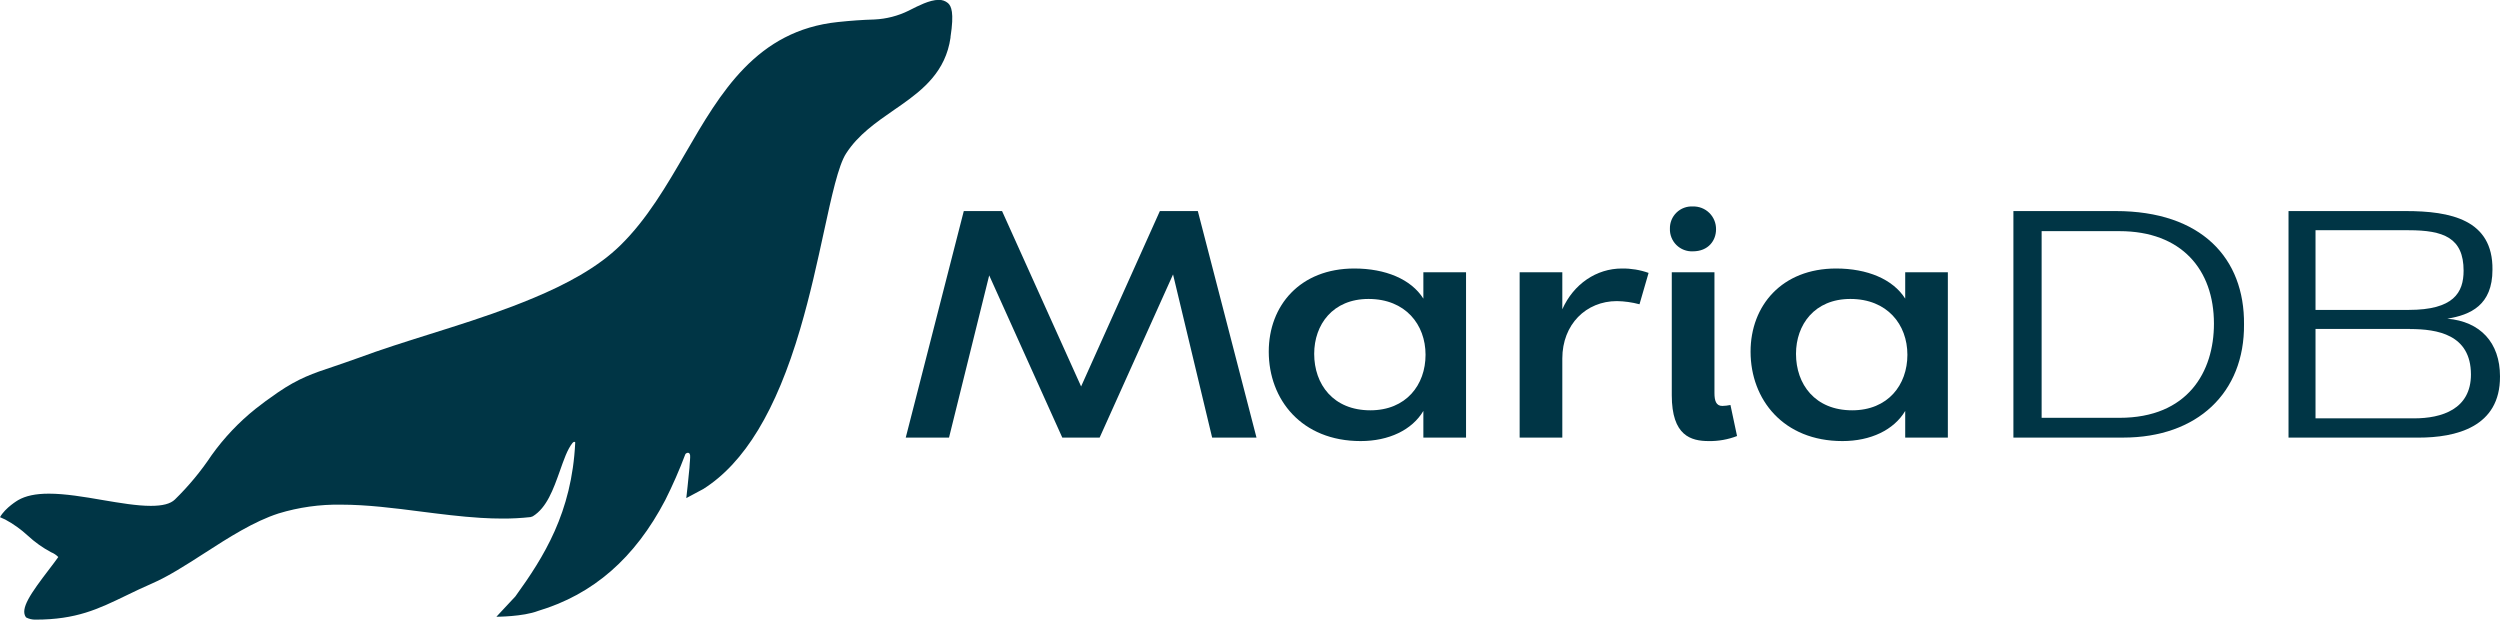
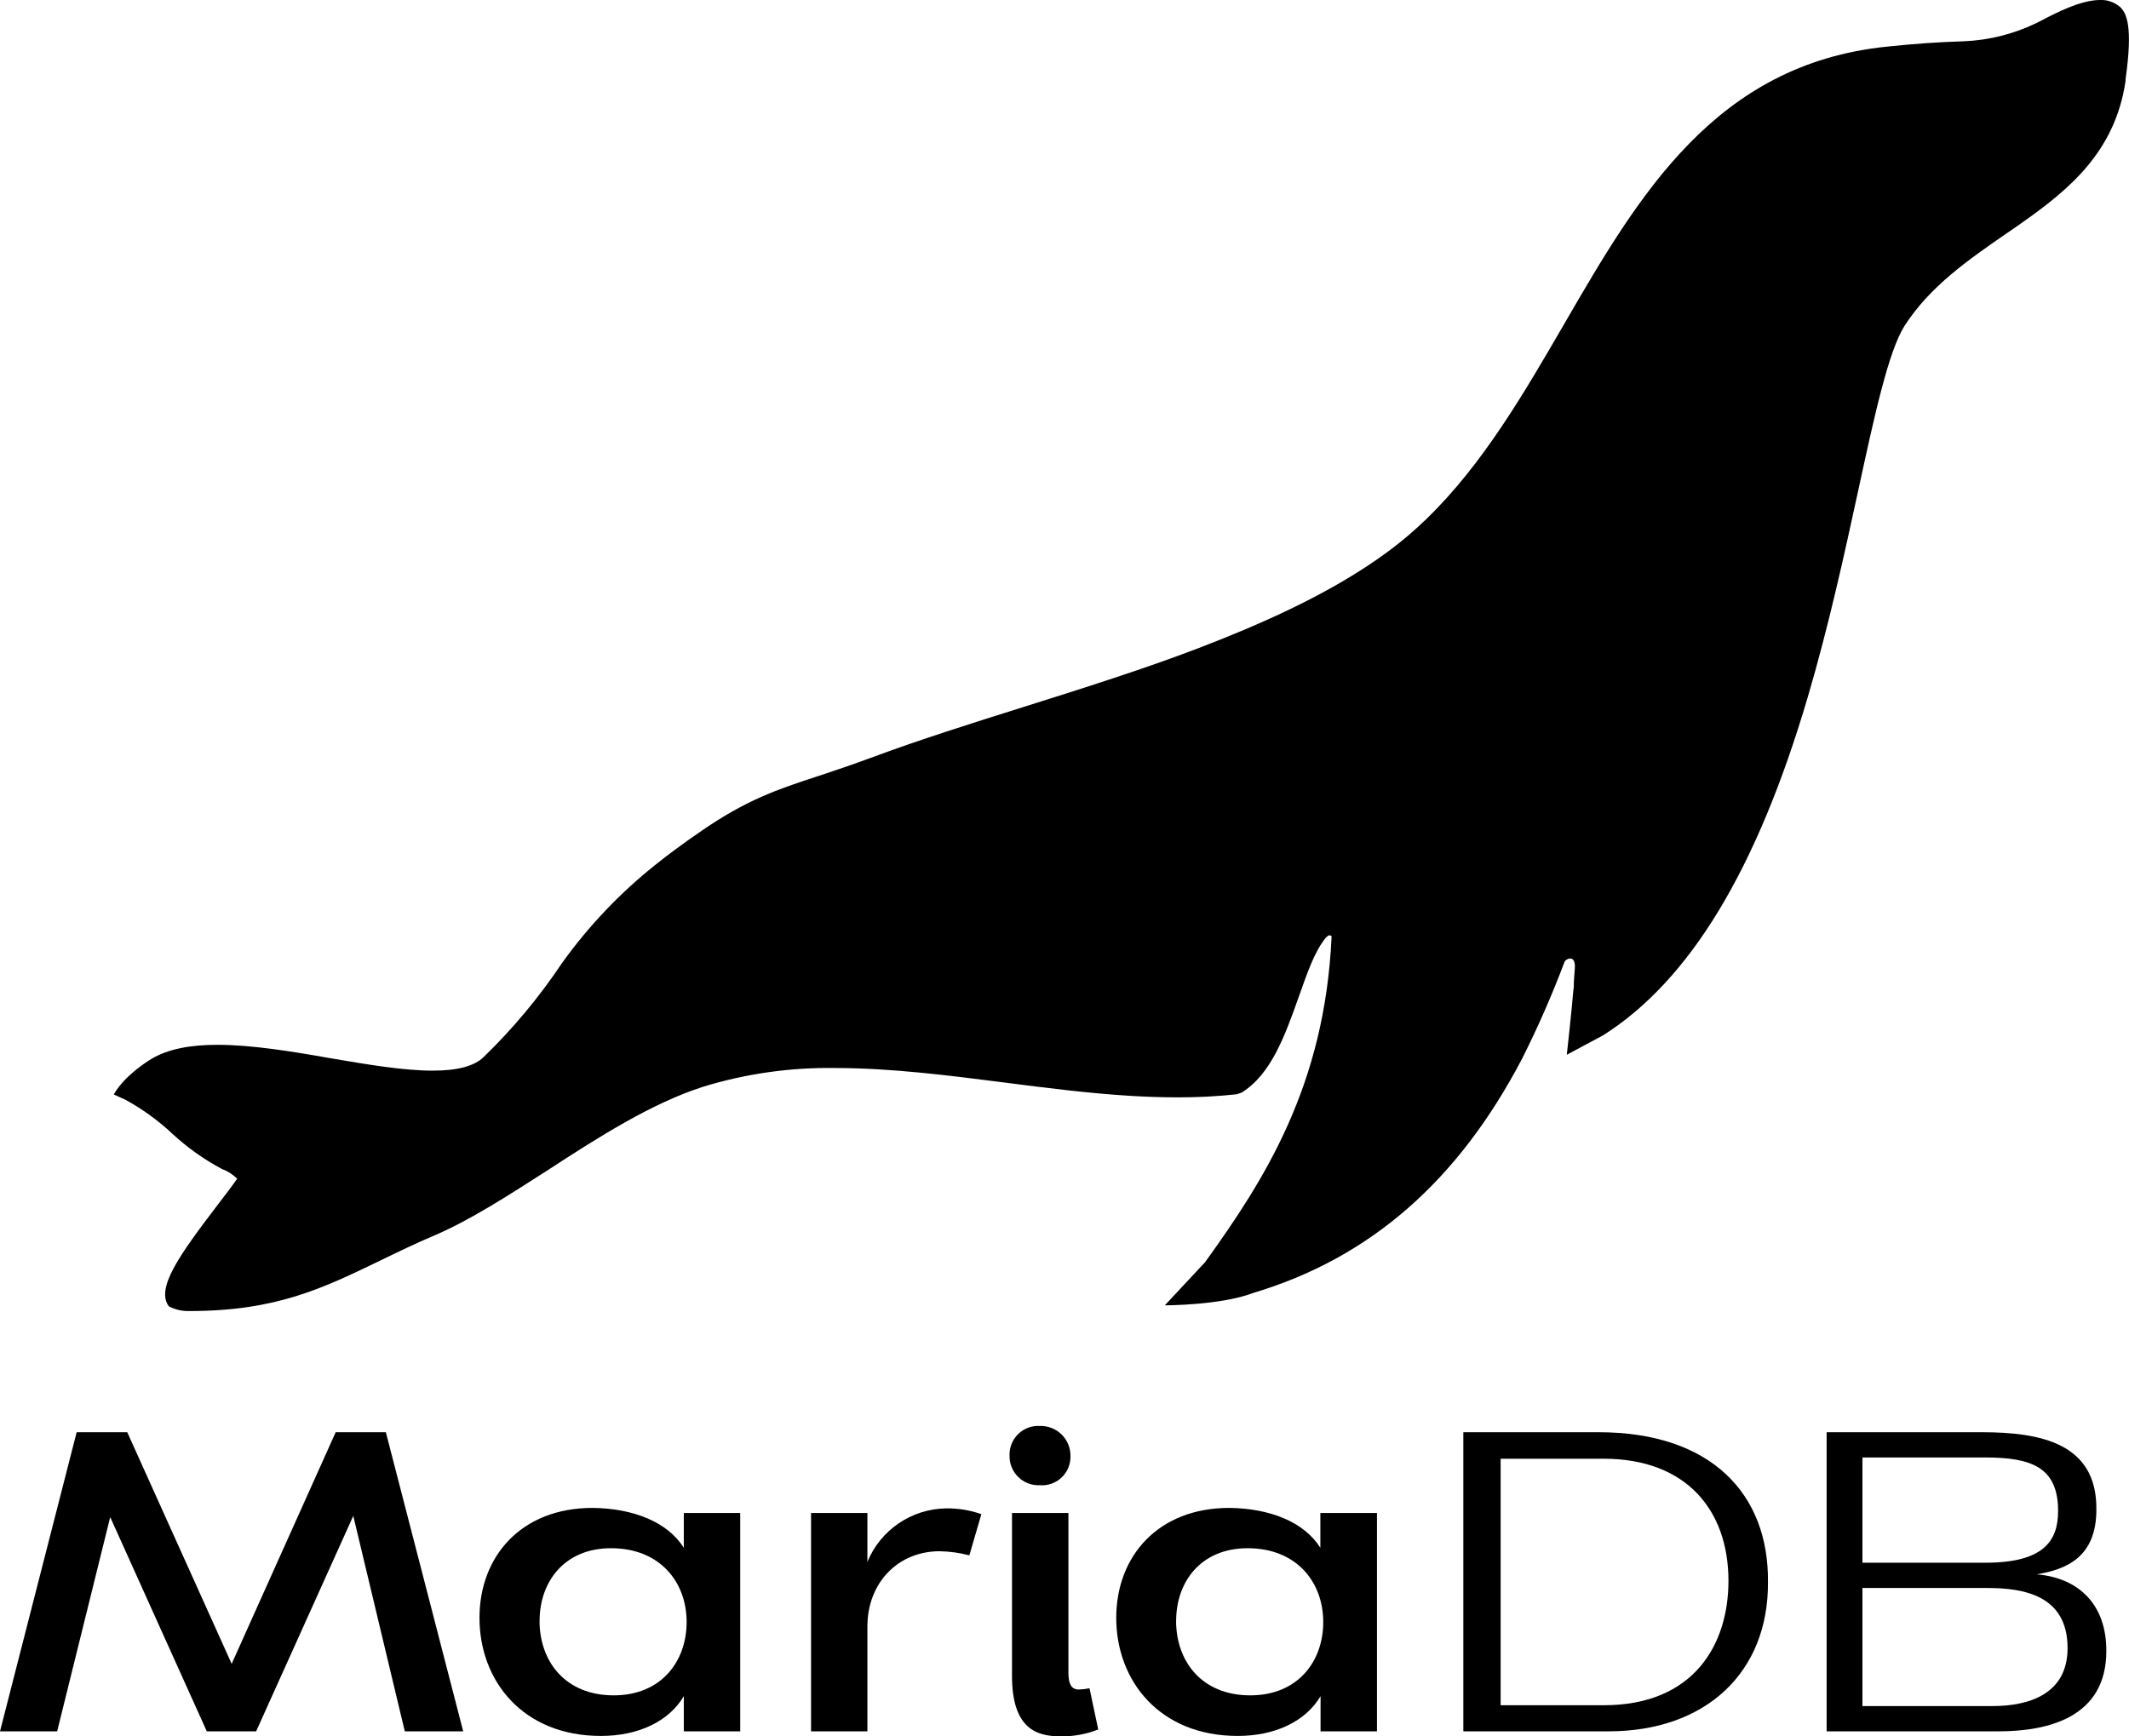
- <svg xmlns="http://www.w3.org/2000/svg" id="Layer_1" data-name="Layer 1" viewBox="0 0 789.1 195.64">
+ <svg xmlns="http://www.w3.org/2000/svg" id="Layer_1" data-name="Layer 1" viewBox="0 0 309.88 252.72">
  <defs>
    <style>.cls-1{fill:#003545;}</style>
  </defs>
-   <path class="cls-1" d="M378.08,70l18.52,71.5h-14L370.26,90l-23.17,51.5H335.3l-23.07-51.2-12.68,51.2H285.89L304.21,70h12.08l24.95,55.36L366.1,70Z" transform="translate(0 -3.38)" />
-   <path class="cls-1" d="M449.27,97.64V89.32h13.47v52.19H449.27v-8.42c-3.56,6-10.89,9.51-19.8,9.51-18.62,0-29-13.08-29-28.23,0-14.55,9.9-26.24,27-26.24C437.29,88.13,445.41,91.5,449.27,97.64Zm-34.46,17.43c0,9.6,6,17.82,17.72,17.82,11.29,0,17.43-8,17.43-17.53s-6.33-17.62-18-17.62C420.65,97.74,414.81,105.86,414.81,115.07Z" transform="translate(0 -3.38)" />
-   <path class="cls-1" d="M493.13,141.51H479.66V89.32h13.47V101c3.56-8,10.79-12.87,18.81-12.87a24.2,24.2,0,0,1,8.42,1.39l-2.87,9.9a29.66,29.66,0,0,0-7.13-1c-9.71,0-17.23,7.33-17.23,18.12Z" transform="translate(0 -3.38)" />
-   <path class="cls-1" d="M527.09,75.55a6.86,6.86,0,0,1,7.23-7,7.1,7.1,0,0,1,7.33,7.23c0,3.47-2.38,6.93-7.33,6.93A6.93,6.93,0,0,1,527.09,75.55Zm.59,13.77h13.47v38.13c0,2.37.5,4.06,2.48,4.06a14.37,14.37,0,0,0,2.57-.3l2.08,9.8a23.72,23.72,0,0,1-8.91,1.59c-5.65,0-11.69-1.69-11.69-14.46Z" transform="translate(0 -3.38)" />
-   <path class="cls-1" d="M601.36,97.64V89.32h13.46v52.19H601.36v-8.42c-3.57,6-10.9,9.51-19.81,9.51-18.62,0-29-13.08-29-28.23,0-14.55,9.91-26.24,27-26.24C589.37,88.13,597.49,91.5,601.36,97.64Zm-34.47,17.43c0,9.6,6,17.82,17.73,17.82,11.29,0,17.43-8,17.43-17.53s-6.34-17.62-18-17.62C572.74,97.74,566.89,105.86,566.89,115.07Z" transform="translate(0 -3.38)" />
-   <path class="cls-1" d="M635.51,70H667.8c27.13,0,40.7,14.95,40.5,35.75.2,21.59-14.76,35.75-38.13,35.75H635.51Zm8.91,6.34v58.92H669c21.59,0,29.81-14.56,29.81-29.71,0-17.13-10.3-29.21-29.81-29.21Z" transform="translate(0 -3.38)" />
-   <path class="cls-1" d="M763.35,141.51h-41V70h36.94c14.16,0,27.63,2.67,27.43,18.52,0,11.19-6.93,14.26-14.26,15.45,10.4.89,16.64,7.52,16.64,18.22C789.19,138.24,775.13,141.51,763.35,141.51Zm-3.07-40.31c14.16,0,17.33-5.44,17.33-12.38,0-10.39-6.34-12.77-17.33-12.77H730.87V101.2Zm.39,6h-29.8v28.23H762c8.72,0,17.93-2.88,17.93-13.87C779.89,108.93,769.29,107.24,760.67,107.24Z" transform="translate(0 -3.38)" />
-   <path class="cls-1" d="M299.2,4.34a4.35,4.35,0,0,0-2.92-1c-2.9,0-6.65,2-8.66,3-.35.19-.62.33-.81.41A27.32,27.32,0,0,1,276,9.53c-3.86.12-7.19.35-11.5.8C238.82,13,227.43,32.6,216.42,51.6c-6,10.32-12.18,21-20.67,29.28a54.92,54.92,0,0,1-5.59,4.74c-8.78,6.54-19.81,11.17-28.43,14.47-8.26,3.15-17.28,6-26,8.74-8,2.51-15.51,4.89-22.44,7.46-3.13,1.16-5.79,2-8.13,2.83-6.31,2.1-10.87,3.62-17.51,8.17-2.59,1.77-5.19,3.69-7,5.14A73.46,73.46,0,0,0,66.8,147.05a86.62,86.62,0,0,1-11.6,14c-1.4,1.37-3.89,2-7.62,2-4.37,0-9.67-.9-15.28-1.85-5.77-1-11.75-2-16.87-2-4.17,0-7.35.67-9.74,2.06,0,0-4,2.34-5.69,5.36l1.66.75a34.71,34.71,0,0,1,7.1,5.07,35.39,35.39,0,0,0,7.37,5.25,6.61,6.61,0,0,1,2.27,1.51c-.7,1-1.73,2.35-2.8,3.76-5.92,7.74-9.37,12.63-7.39,15.29a6.09,6.09,0,0,0,3,.71c12.9,0,19.82-3.36,28.59-7.6,2.54-1.23,5.16-2.5,8.16-3.8,5.12-2.22,10.64-5.76,16.48-9.52,7.74-5,15.74-10.11,23.49-12.6a64,64,0,0,1,19.71-2.77c8.23,0,16.83,1.1,25.15,2.17,6.21.79,12.63,1.61,18.93,2,2.45.15,4.72.22,6.92.22a77.2,77.2,0,0,0,8.83-.47l.7-.24c4.42-2.72,6.49-8.55,8.5-14.18,1.29-3.63,2.37-6.89,4.05-9a2.79,2.79,0,0,1,.34-.28.4.4,0,0,1,.5.09s0,.05,0,.15c-1.06,22.06-9.9,36.05-18.88,48.49l-6,6.43s8.39,0,13.16-1.84c17.42-5.21,30.58-16.69,40.15-35a149.42,149.42,0,0,0,6.32-14.44c.16-.41,1.68-1.17,1.53.95,0,.63-.09,1.32-.14,2h0c0,.43-.06.87-.08,1.31-.25,3-1,9.57-1,9.57l5.38-2.88c13-8.22,23-24.74,30.56-50.47,3.16-10.72,5.47-21.37,7.51-30.76,2.44-11.23,4.55-20.93,7-24.68,3.78-5.89,9.55-9.87,15.13-13.73l2.28-1.58c7-4.93,14-10.62,15.54-21.22l0-.24C301.22,7.29,300.27,5.27,299.2,4.34Z" transform="translate(0 -3.38)" />
+   <path className="cls-1" d="M61.74,214.91,73,258.46h-8.5L57,227.09,42.86,258.46H35.68L21.62,227.27,13.9,258.46H5.58l11.16-43.55H24.1l15.2,33.72,15.14-33.72Z" transform="translate(-5.58 -6.4)" />
+   <path className="cls-1" d="M105.11,231.74v-5.07h8.21v31.79h-8.21v-5.12c-2.17,3.68-6.63,5.79-12.06,5.79-11.35,0-17.68-8-17.68-17.2,0-8.87,6-16,16.47-16C97.81,226,102.76,228,105.11,231.74Zm-21,10.62c0,5.85,3.68,10.86,10.8,10.86,6.87,0,10.61-4.89,10.61-10.68s-3.86-10.74-11-10.74C87.68,231.8,84.12,236.74,84.12,242.36Z" transform="translate(-5.58 -6.4)" />
+   <path className="cls-1" d="M131.83,258.46h-8.2V226.67h8.2v7.12A12.58,12.58,0,0,1,143.29,226a14.84,14.84,0,0,1,5.13.84l-1.75,6a18,18,0,0,0-4.34-.6c-5.92,0-10.5,4.46-10.5,11Z" transform="translate(-5.58 -6.4)" />
+   <path className="cls-1" d="M152.52,218.28a4.17,4.17,0,0,1,4.4-4.28,4.33,4.33,0,0,1,4.47,4.41,4.15,4.15,0,0,1-4.47,4.22A4.22,4.22,0,0,1,152.52,218.28Zm.36,8.39h8.21V249.9c0,1.44.3,2.47,1.5,2.47a8.85,8.85,0,0,0,1.57-.18l1.27,6a14.36,14.36,0,0,1-5.43,1c-3.44,0-7.12-1-7.12-8.81Z" transform="translate(-5.58 -6.4)" />
+   <path className="cls-1" d="M197.76,231.74v-5.07H206v31.79h-8.21v-5.12c-2.17,3.68-6.63,5.79-12.06,5.79-11.34,0-17.68-8-17.68-17.2,0-8.87,6-16,16.47-16C190.46,226,195.41,228,197.76,231.74Zm-21,10.62c0,5.85,3.68,10.86,10.8,10.86,6.88,0,10.62-4.89,10.62-10.68s-3.87-10.74-11-10.74C180.33,231.8,176.77,236.74,176.77,242.36Z" transform="translate(-5.58 -6.4)" />
+   <path className="cls-1" d="M218.57,214.91h19.67c16.53,0,24.79,9.11,24.67,21.77.12,13.16-9,21.78-23.22,21.78H218.57Zm5.43,3.86v35.89h15c13.15,0,18.16-8.87,18.16-18.1,0-10.43-6.27-17.79-18.16-17.79Z" transform="translate(-5.58 -6.4)" />
+   <path className="cls-1" d="M296.45,258.46h-25V214.91H294c8.62,0,16.83,1.62,16.71,11.28,0,6.81-4.23,8.69-8.69,9.41,6.33.54,10.14,4.58,10.14,11.1C312.2,256.47,303.63,258.46,296.45,258.46Zm-1.87-24.55c8.63,0,10.56-3.32,10.56-7.54,0-6.34-3.86-7.78-10.56-7.78H276.66v15.32Zm.24,3.68H276.66v17.19H295.6c5.31,0,10.92-1.75,10.92-8.44C306.52,238.62,300.07,237.59,294.82,237.59Z" transform="translate(-5.58 -6.4)" />
+   <path className="cls-1" d="M314.08,7.35a4.18,4.18,0,0,0-2.84-.95c-2.83,0-6.49,1.92-8.46,2.95l-.78.4a26.86,26.86,0,0,1-10.57,2.66c-3.76.12-7,.34-11.22.78-25,2.57-36.15,21.73-46.89,40.26C227.47,63.53,221.43,74,213.15,82a54.4,54.4,0,0,1-5.45,4.63C199.13,93,188.37,97.55,180,100.77c-8.06,3.08-16.86,5.85-25.36,8.53-7.79,2.45-15.14,4.77-21.9,7.28-3.05,1.13-5.64,2-7.93,2.76-6.16,2-10.6,3.53-17.09,8-2.53,1.73-5.07,3.6-6.79,5a71.62,71.62,0,0,0-13.55,14.27A84.25,84.25,0,0,1,76,160.27c-1.37,1.34-3.8,2-7.44,2-4.26,0-9.43-.88-14.9-1.81-5.64-1-11.47-1.95-16.47-1.95-4.06,0-7.17.66-9.49,2,0,0-3.91,2.28-5.56,5.23l1.62.73a33.21,33.21,0,0,1,6.92,5,34.72,34.72,0,0,0,7.2,5.12A6.18,6.18,0,0,1,40.1,178c-.68,1-1.68,2.29-2.73,3.67-5.77,7.55-9.14,12.32-7.21,14.92a6.07,6.07,0,0,0,3,.68c12.58,0,19.34-3.27,27.89-7.41,2.48-1.2,5-2.43,8-3.7,5-2.17,10.38-5.63,16.09-9.29C92.61,172,100.42,167,108,164.59a62.3,62.3,0,0,1,19.23-2.7c8,0,16.42,1.07,24.54,2.11,6.05.78,12.32,1.58,18.47,1.95,2.39.14,4.6.21,6.75.21a78.21,78.21,0,0,0,8.61-.45l.69-.24c4.31-2.65,6.33-8.34,8.29-13.84,1.26-3.54,2.32-6.72,4-8.74a2.55,2.55,0,0,1,.32-.27.4.4,0,0,1,.49.08s0,.05,0,.16c-1,21.51-9.66,35.17-18.42,47.31l-5.85,6.27s8.19,0,12.85-1.8c17-5.08,29.83-16.28,39.17-34.14a145.7,145.7,0,0,0,6.17-14.09c.16-.4,1.63-1.14,1.49.93-.05.61-.09,1.29-.14,2h0c0,.42,0,.85-.08,1.28-.24,3-.95,9.34-.95,9.34l5.25-2.81c12.66-8,22.42-24.14,29.82-49.25,3.08-10.46,5.34-20.85,7.33-30,2.38-11,4.43-20.43,6.78-24.09,3.69-5.74,9.32-9.62,14.77-13.39.74-.51,1.49-1,2.22-1.54,6.85-4.81,13.66-10.36,15.16-20.71l0-.23C316.05,10.22,315.13,8.25,314.08,7.35Z" transform="translate(-5.58 -6.4)" />
</svg>
